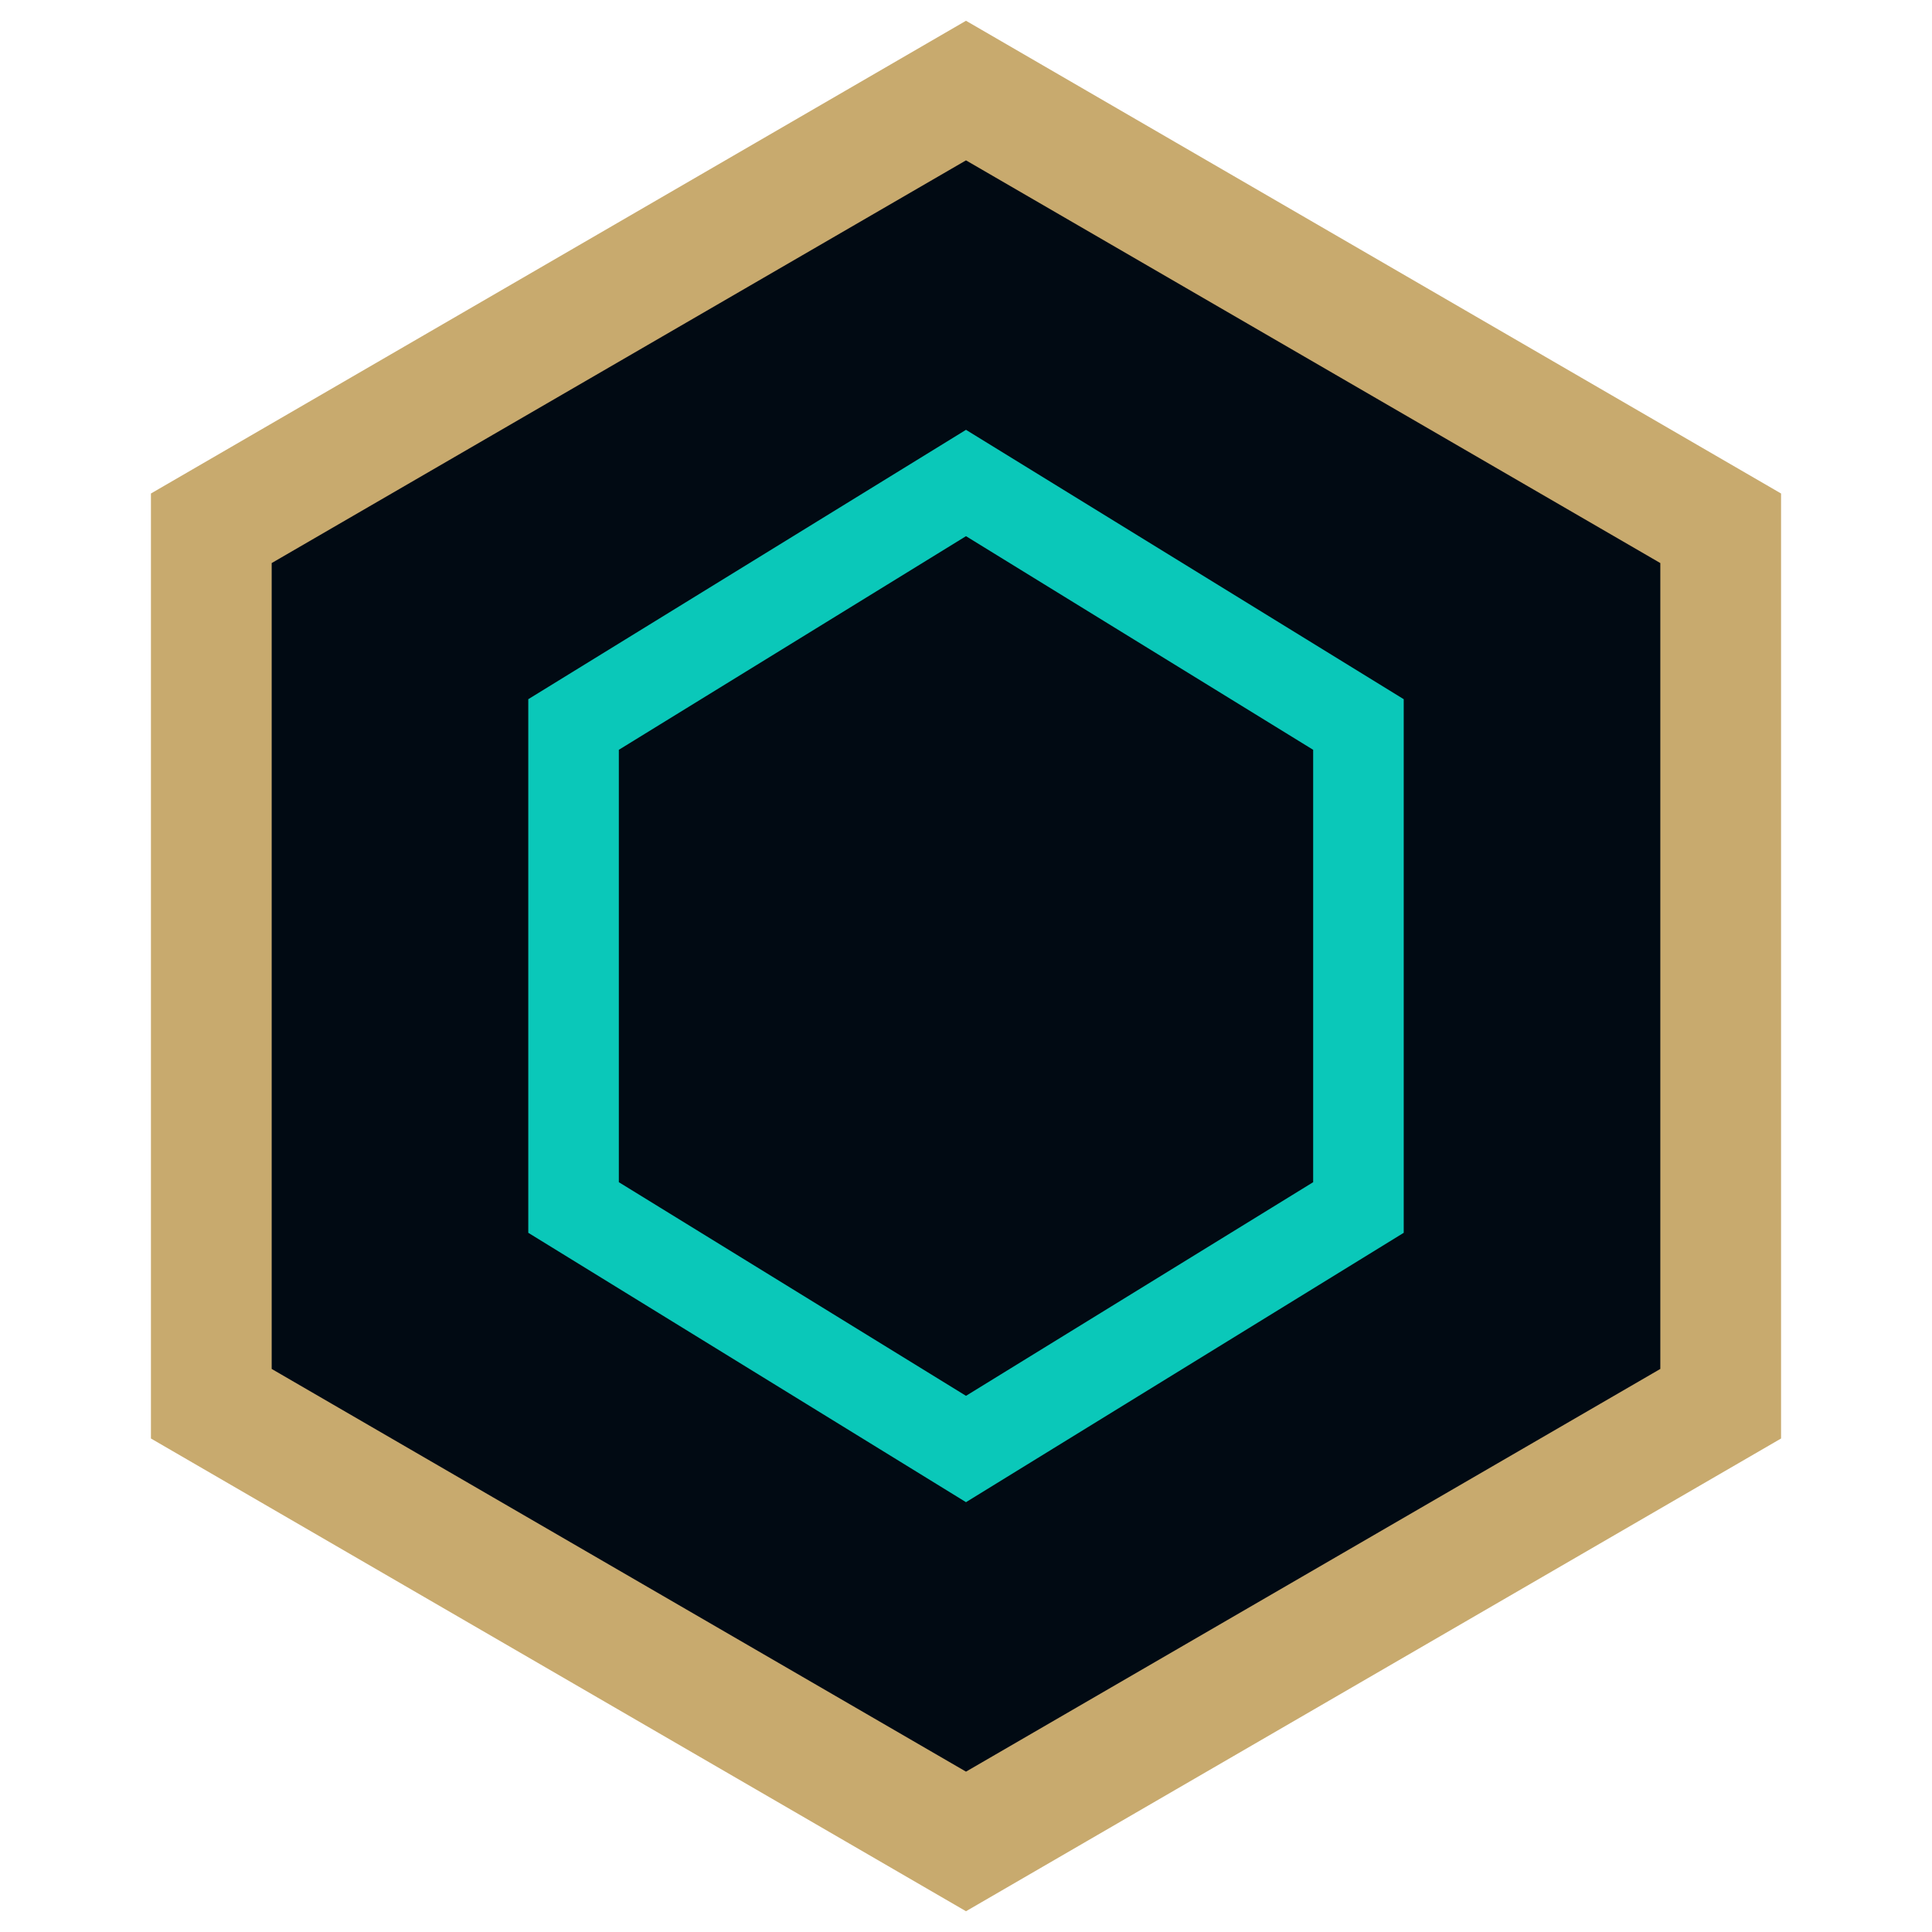
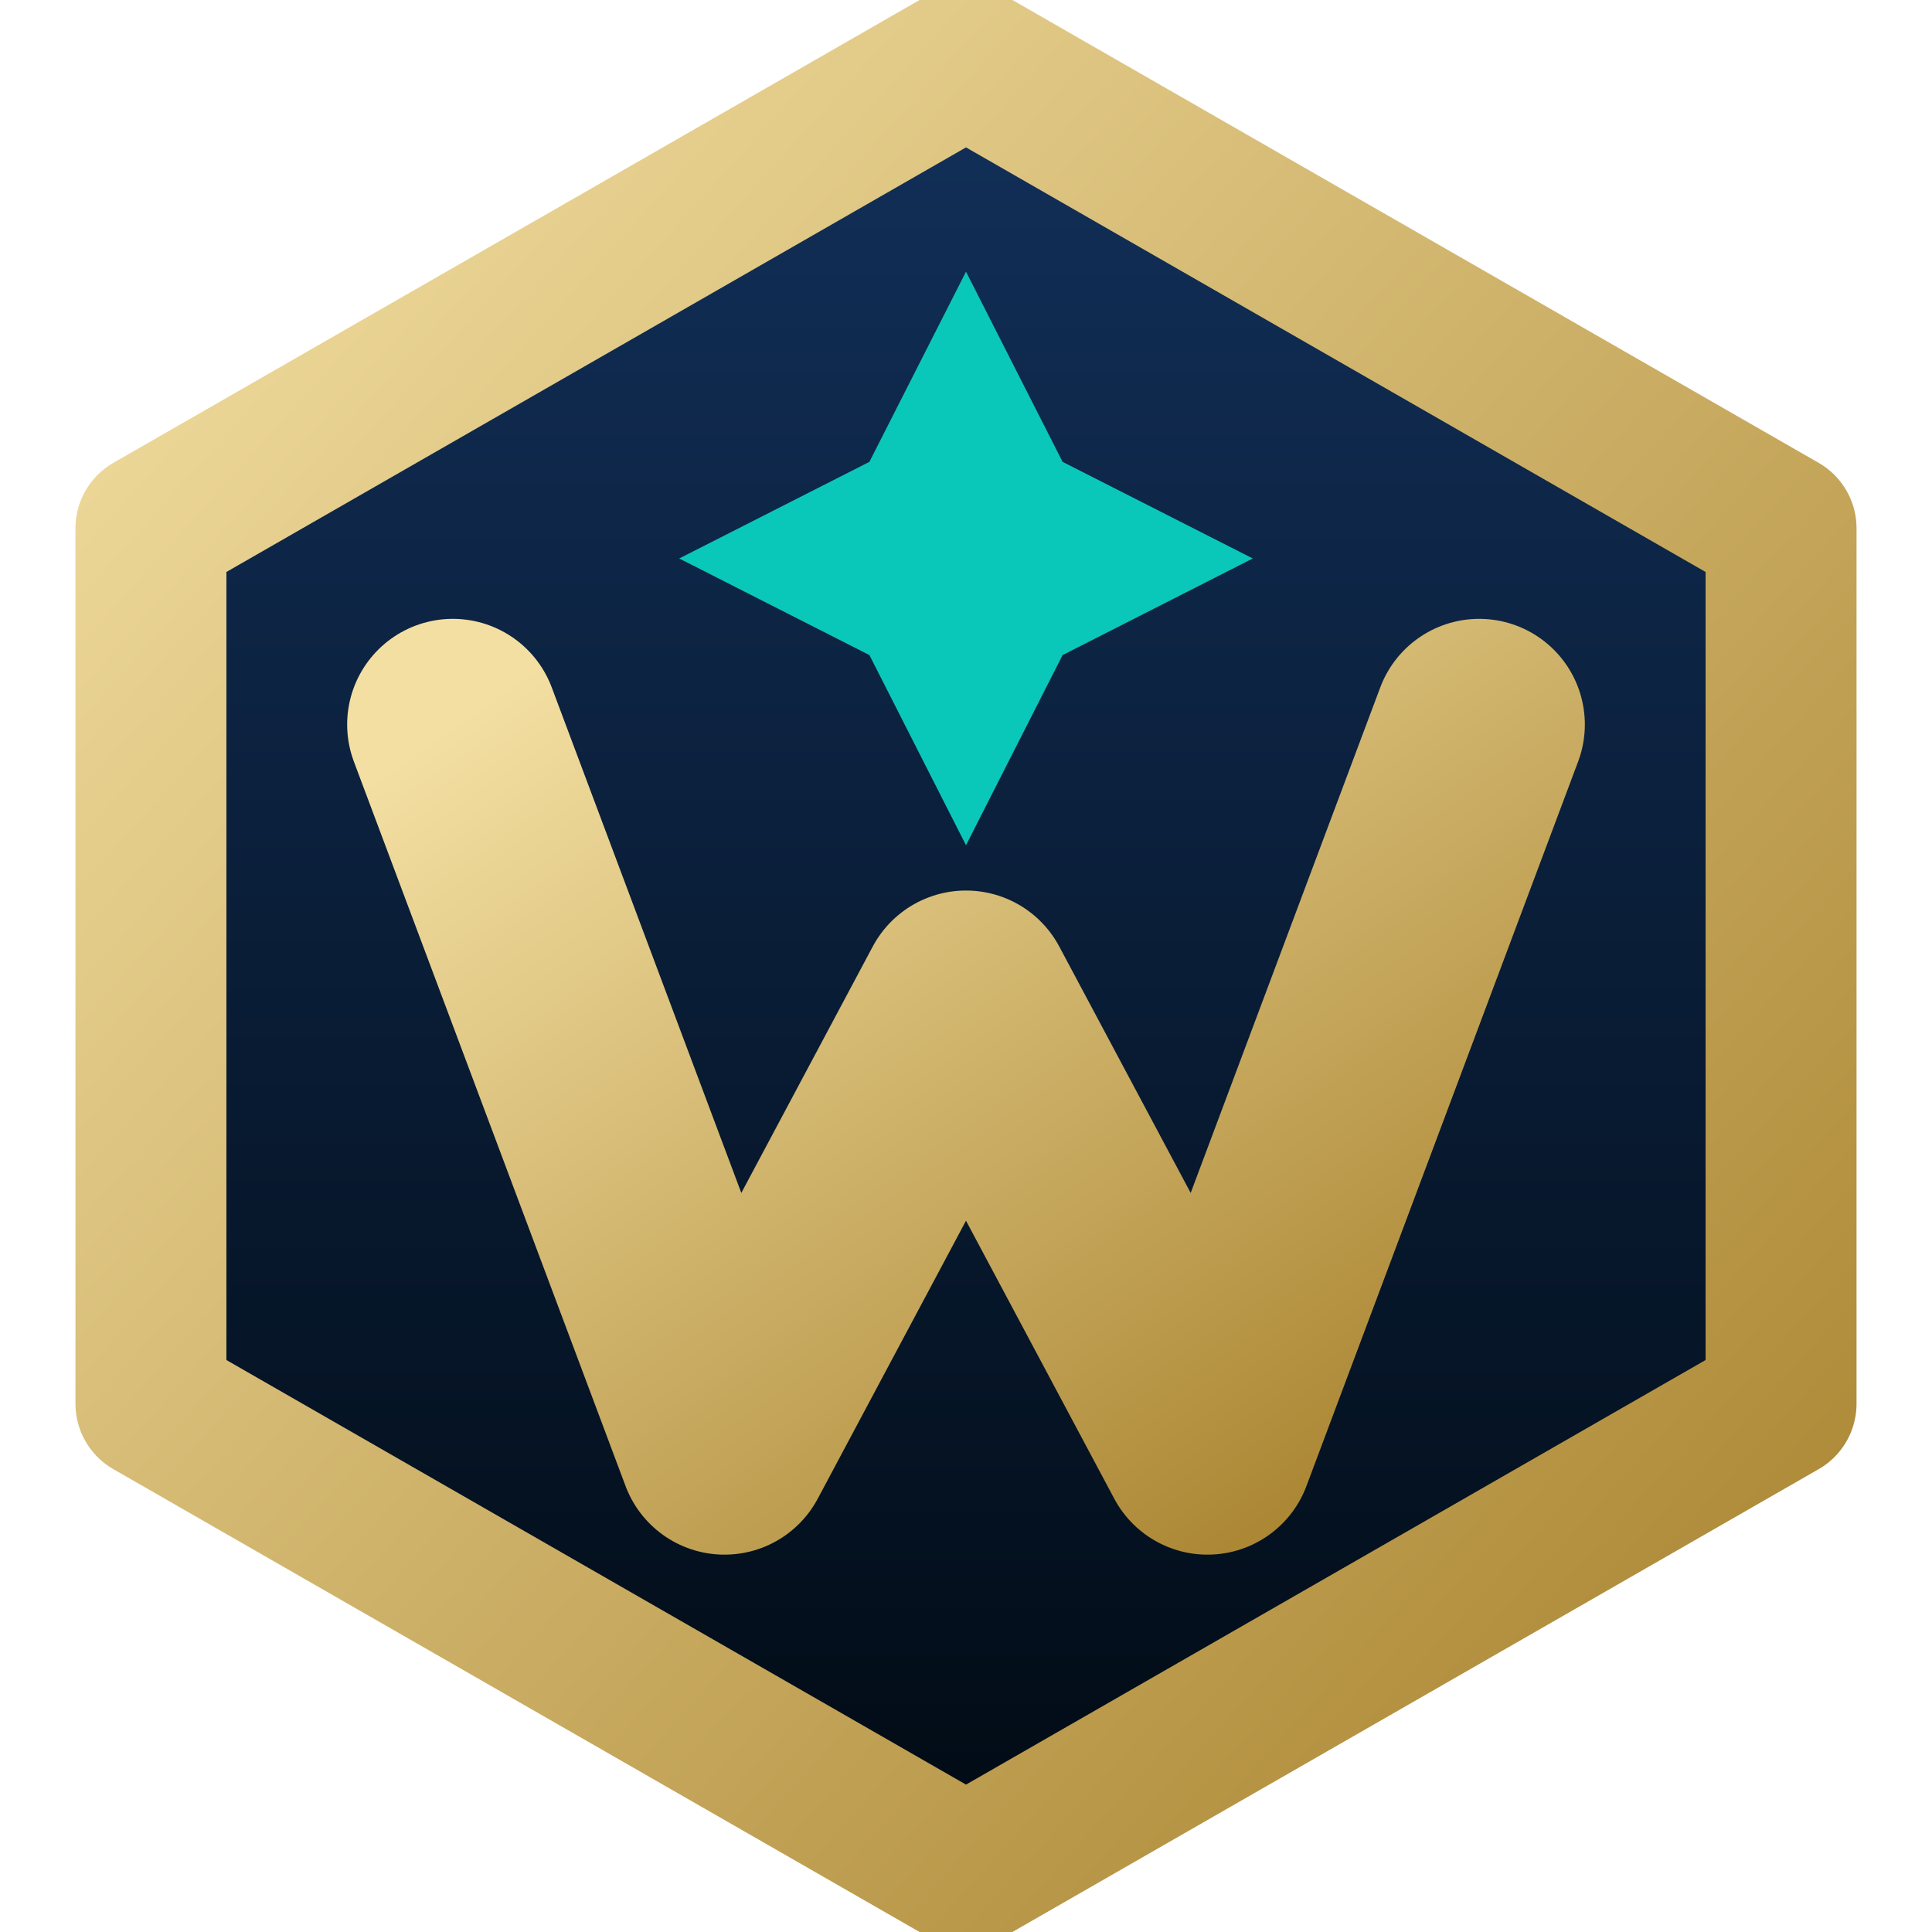
<svg xmlns="http://www.w3.org/2000/svg" viewBox="0 0 64 64">
-   <polygon points="32,3 57,17.5 57,46.5 32,61 7,46.5 7,17.5" fill="#010A13" stroke="#C8AA6E" stroke-width="4" />
-   <polygon points="32,16 45,24 45,40 32,48 19,40 19,24" fill="none" stroke="#0AC8B9" stroke-width="3" />
+   <defs>
+     <linearGradient id="g" x1="0" y1="0" x2="1" y2="1">
+       <stop offset="0" stop-color="#F3DFA2" />
+       <stop offset="1" stop-color="#A8832F" />
+     </linearGradient>
+     <linearGradient id="c" x1="0" y1="0" x2="0" y2="1">
+       <stop offset="0" stop-color="#12305A" />
+       <stop offset="1" stop-color="#010A13" />
+     </linearGradient>
+   </defs>
+   <polygon points="32,2 59,17.5 59,46.5 32,62 5,46.5 5,17.5" fill="url(#c)" stroke="url(#g)" stroke-width="5" stroke-linejoin="round" />
+   <path d="M15 24 L24 48 L32 33 L40 48 L49 24" fill="none" stroke="url(#g)" stroke-width="7" stroke-linecap="round" stroke-linejoin="round" />
+   <path d="M32 9 L35.2 15.3 L41.5 18.5 L35.2 21.7 L32 28 L28.8 21.7 L22.5 18.5 L28.8 15.3 Z" fill="#0AC8B9" />
</svg>
